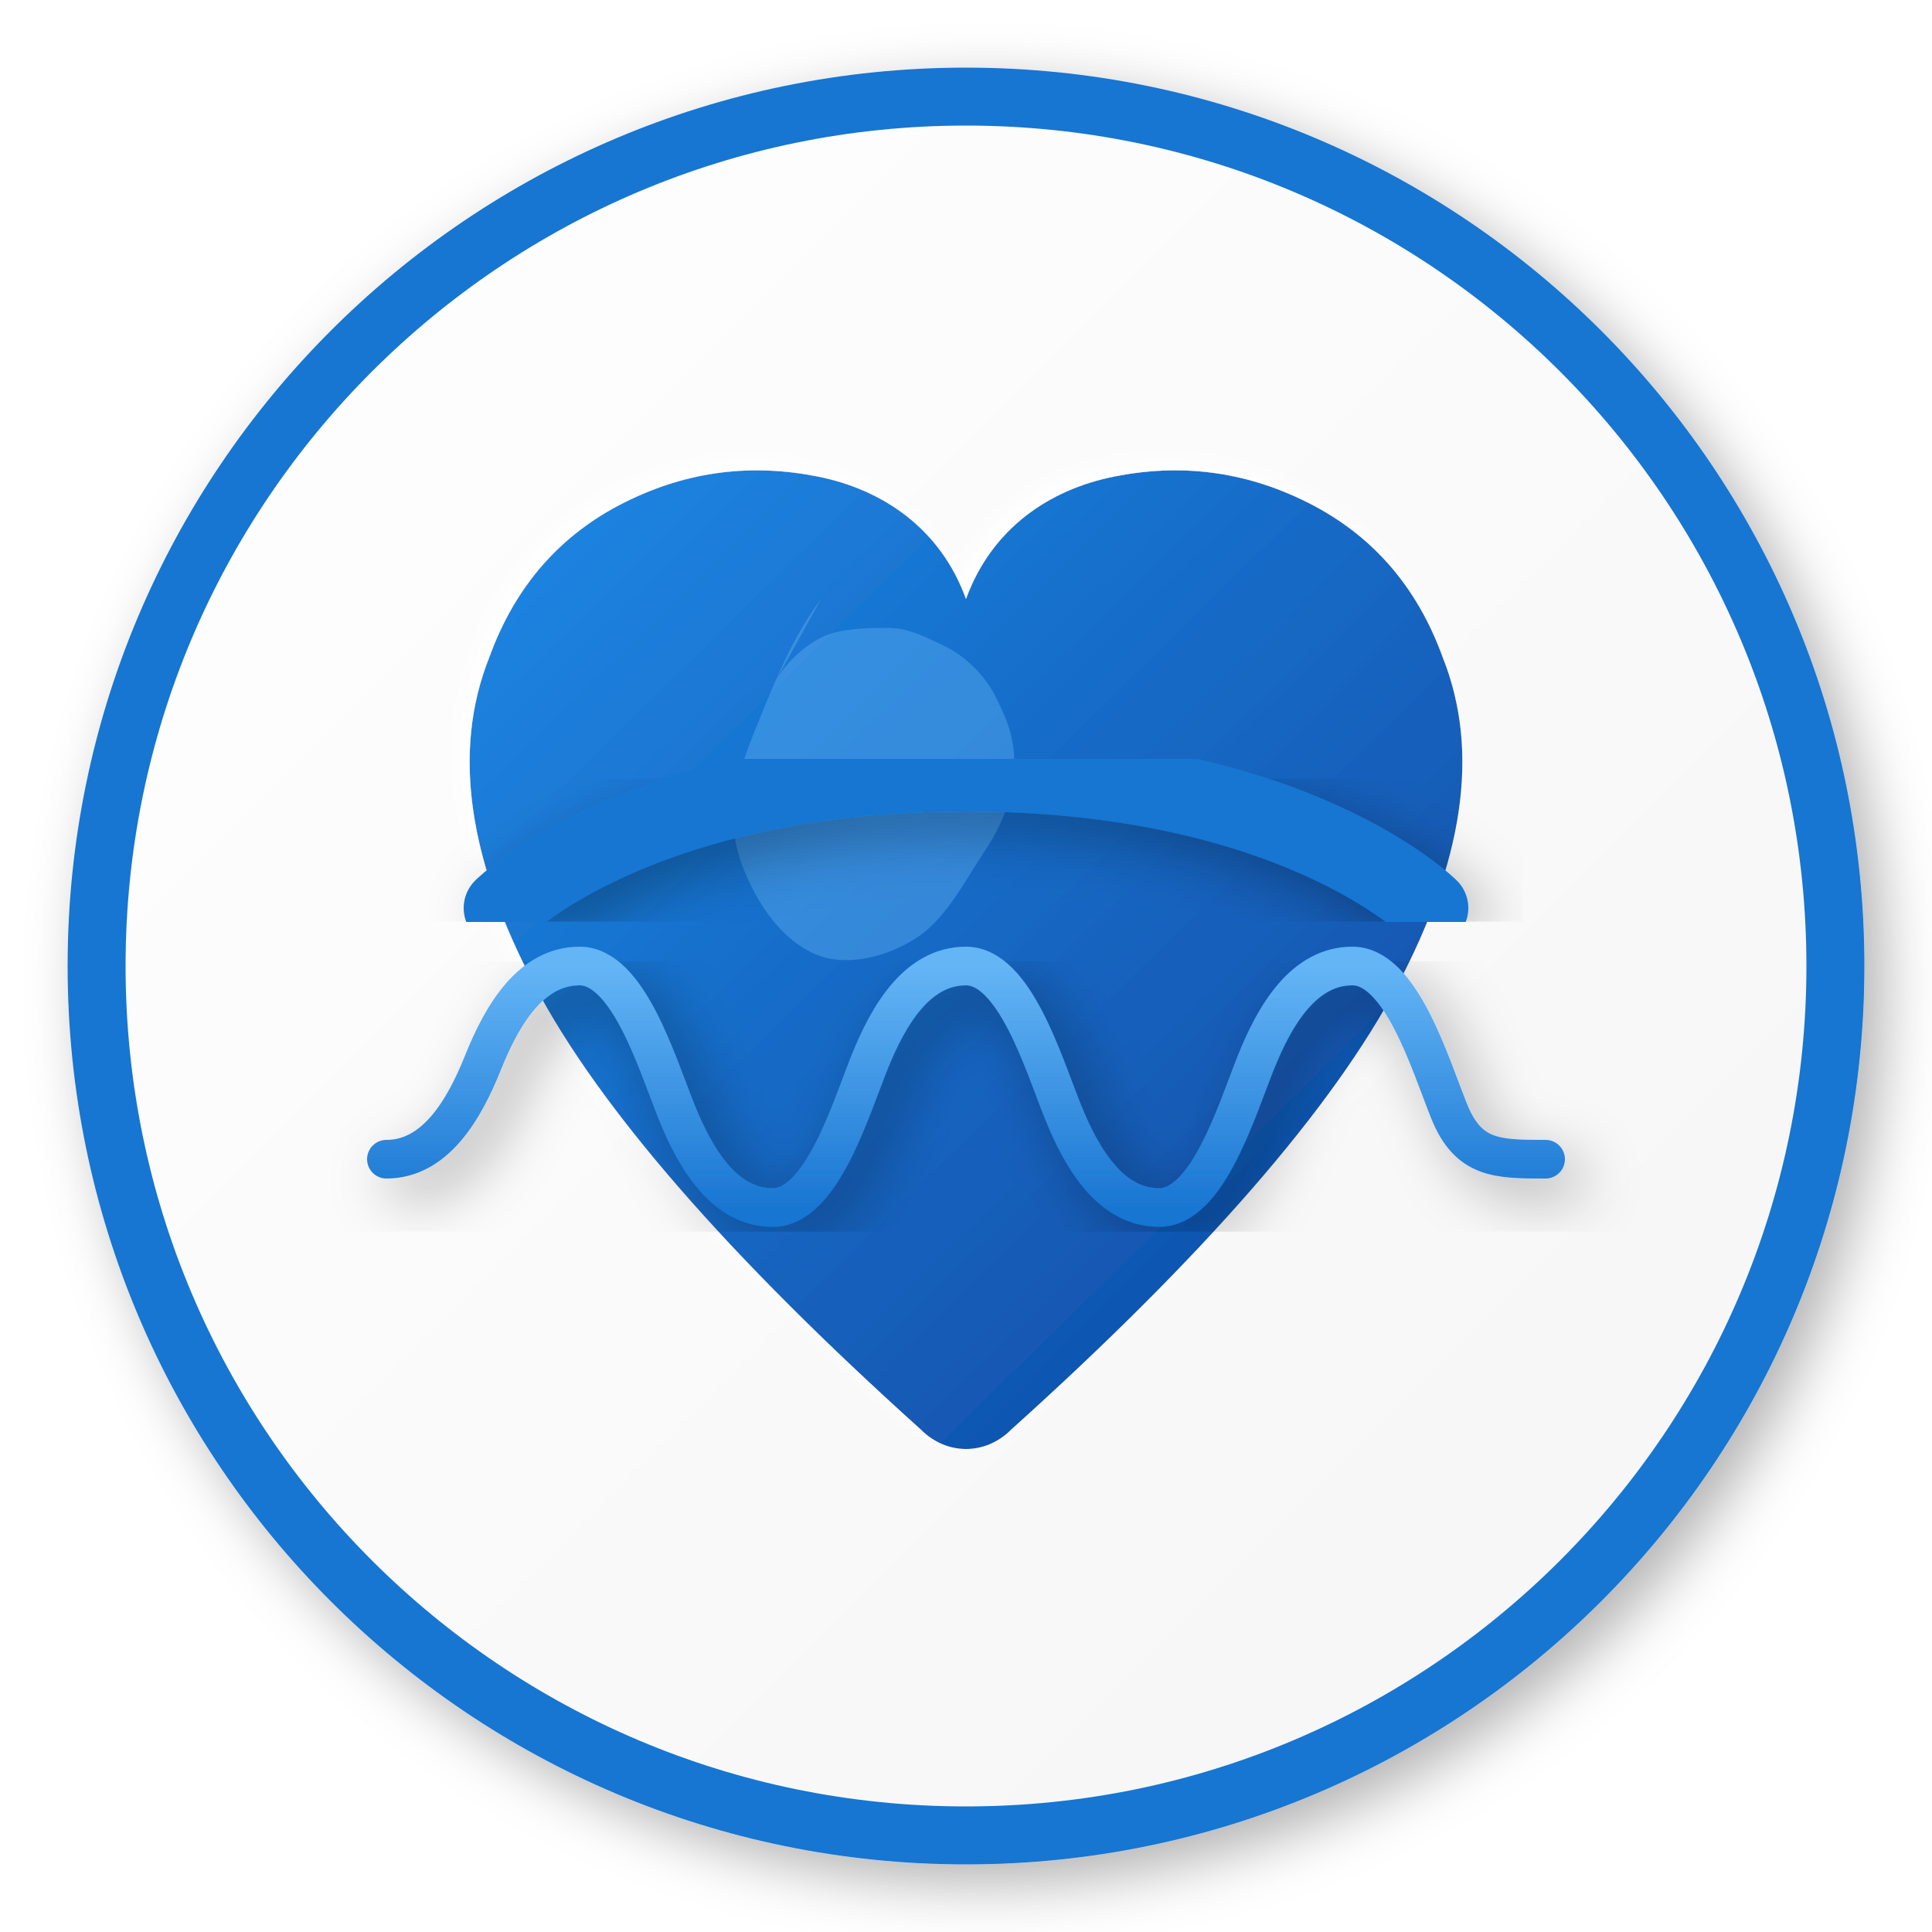
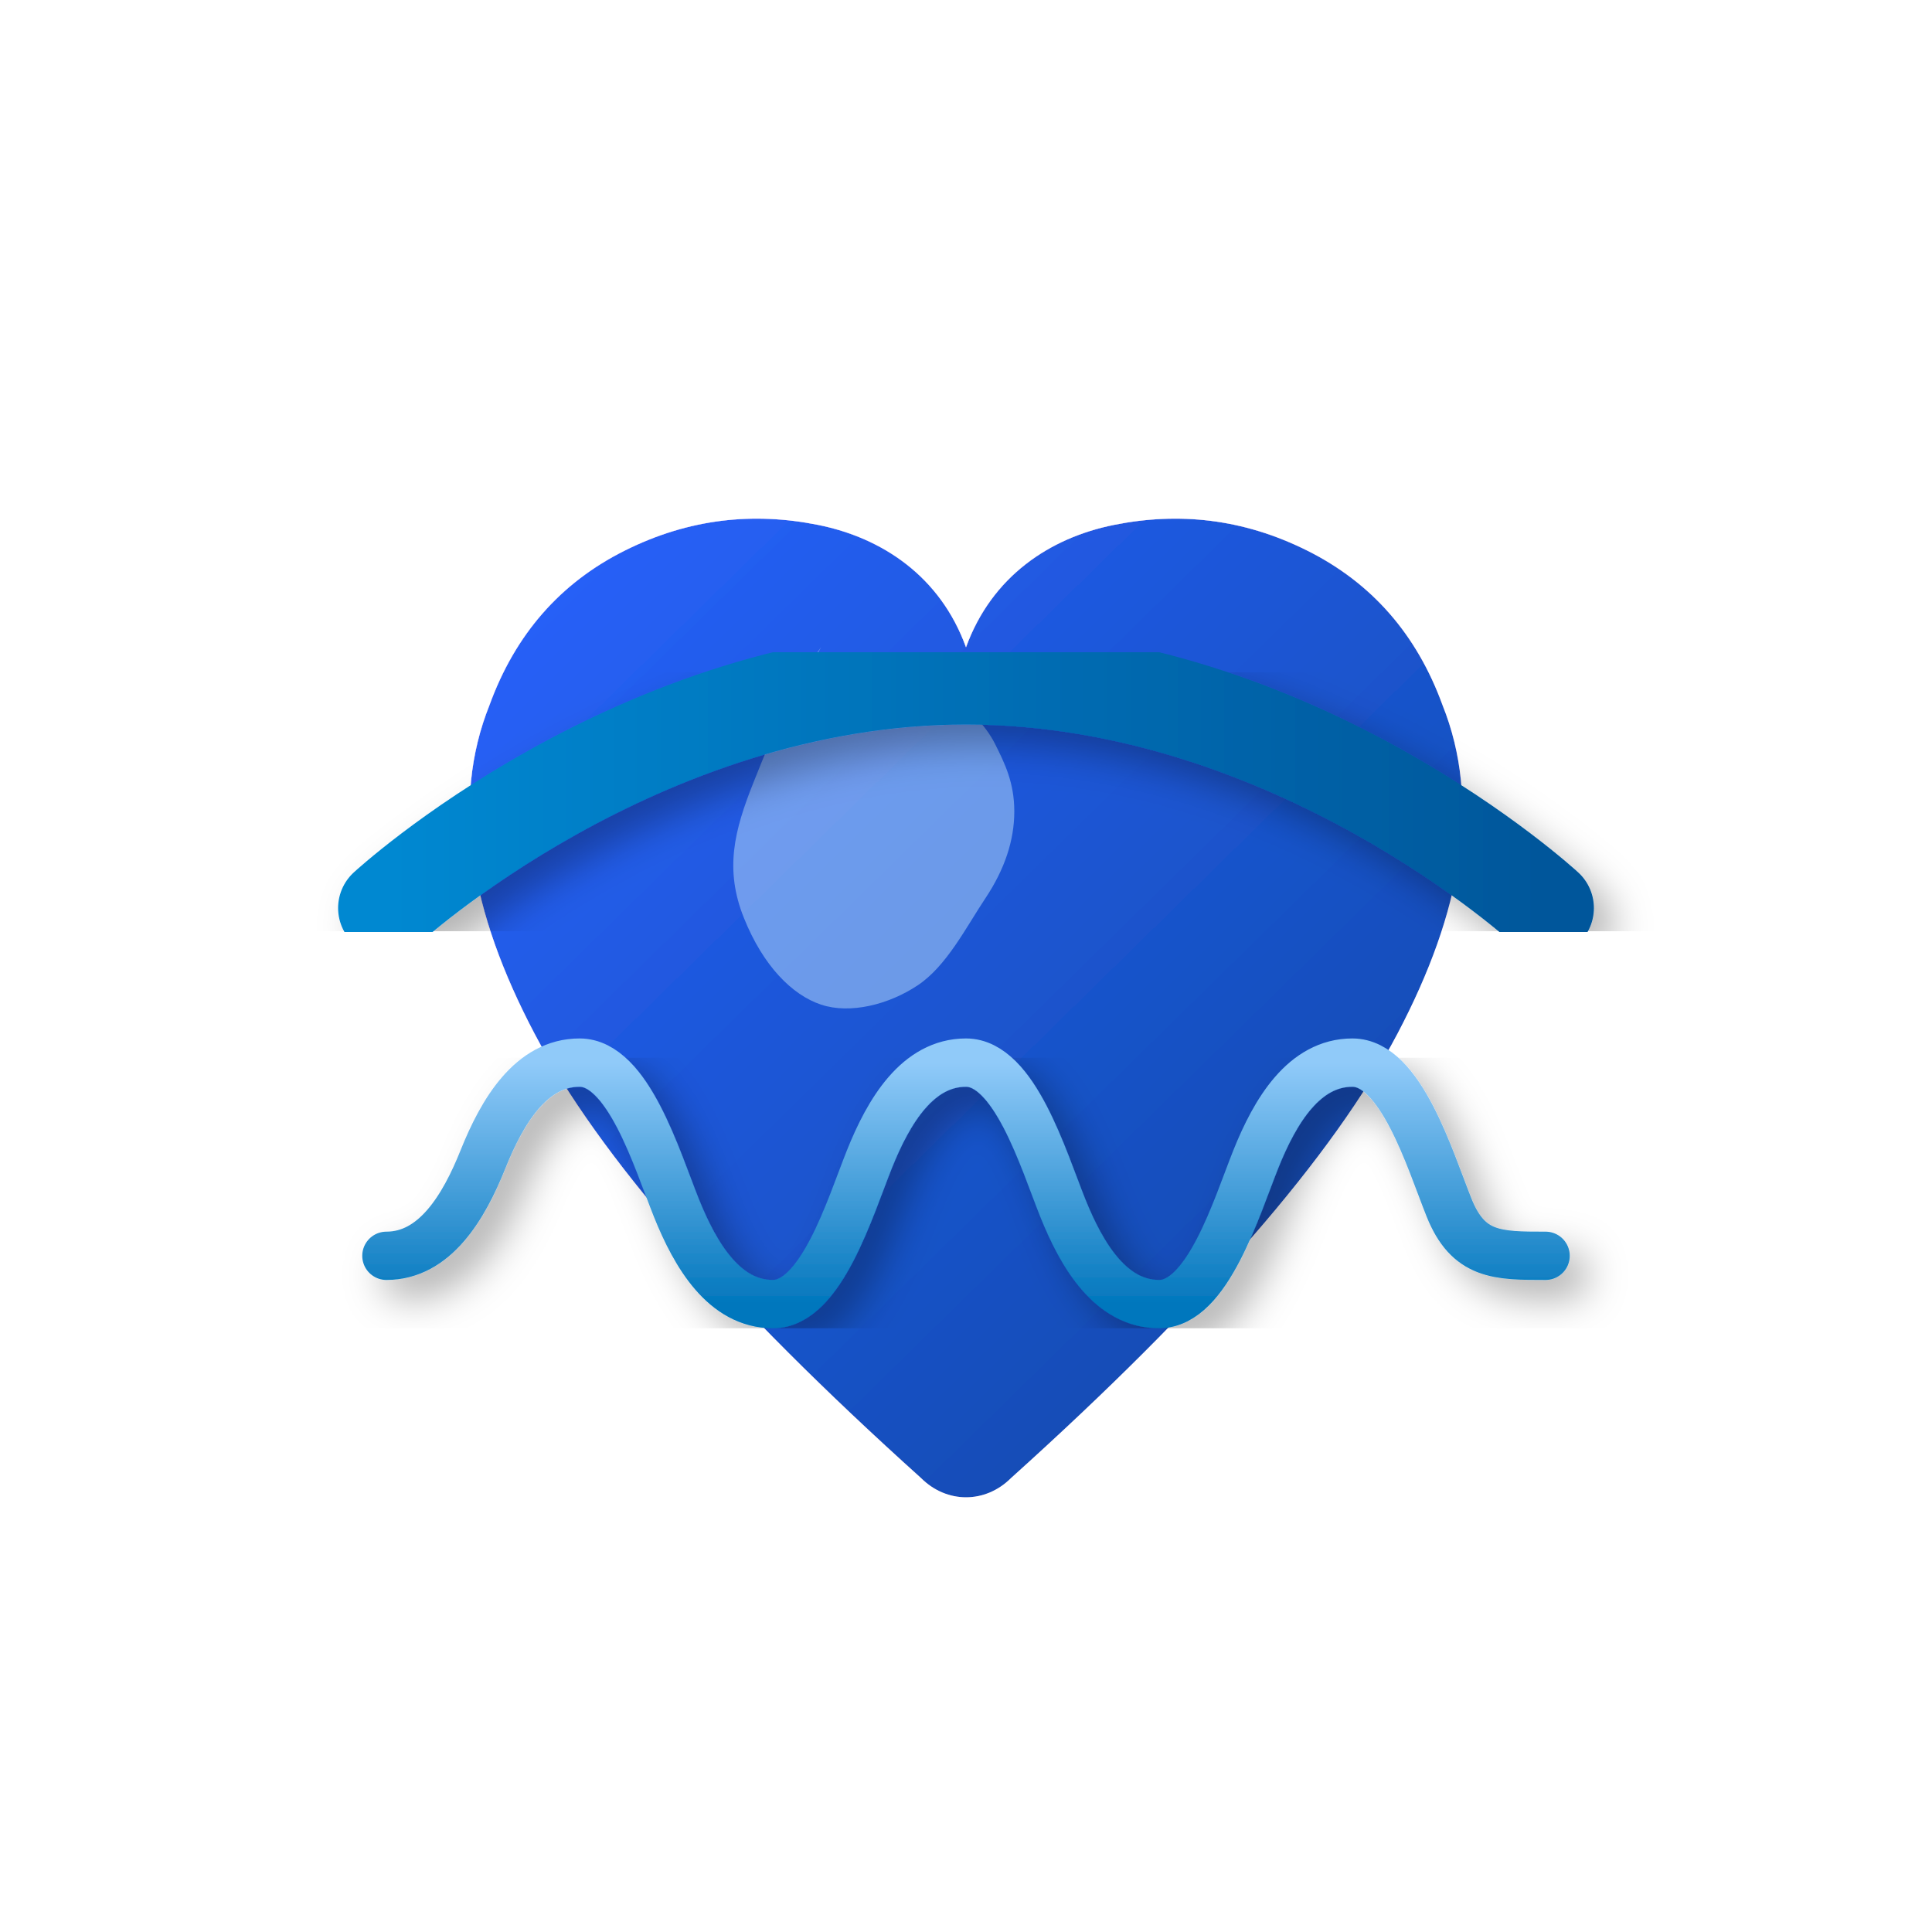
<svg xmlns="http://www.w3.org/2000/svg" width="200" height="200" viewBox="0 0 200 200">
  <defs>
    <linearGradient id="heartGradient" x1="0%" y1="0%" x2="100%" y2="100%">
-       <stop offset="0%" stop-color="#1E88E5" />
+       <stop offset="0%" stop-color="#2962FF" />
      <stop offset="100%" stop-color="#0D47A1" />
    </linearGradient>
-     <linearGradient id="circleGradient" x1="0%" y1="0%" x2="100%" y2="100%">
-       <stop offset="0%" stop-color="#FFFFFF" />
-       <stop offset="100%" stop-color="#F5F5F5" />
+     <linearGradient id="lineGradient" x1="0%" y1="0%" x2="0%" y2="100%">
+       <stop offset="0%" stop-color="#90CAF9" />
+       <stop offset="100%" stop-color="#0277BD" />
    </linearGradient>
-     <linearGradient id="lineGradient" x1="0%" y1="0%" x2="0%" y2="100%">
-       <stop offset="0%" stop-color="#64B5F6" />
-       <stop offset="100%" stop-color="#1976D2" />
+     <linearGradient id="cuffGradient" x1="0%" y1="0%" x2="100%" y2="0%">
+       <stop offset="0%" stop-color="#0288D1" />
+       <stop offset="100%" stop-color="#01579B" />
    </linearGradient>
    <filter id="shadow" x="-10%" y="-10%" width="120%" height="120%">
-       <feGaussianBlur in="SourceAlpha" stdDeviation="3" />
+       <feGaussianBlur in="SourceAlpha" stdDeviation="2" />
      <feOffset dx="2" dy="2" result="offsetblur" />
      <feComponentTransfer>
        <feFuncA type="linear" slope="0.3" />
      </feComponentTransfer>
      <feMerge>
        <feMergeNode />
        <feMergeNode in="SourceGraphic" />
      </feMerge>
    </filter>
    <filter id="highlight" x="-10%" y="-10%" width="120%" height="120%">
      <feGaussianBlur in="SourceAlpha" stdDeviation="1" />
      <feOffset dx="-1" dy="-1" result="offsetblur" />
      <feComponentTransfer>
        <feFuncA type="linear" slope="0.5" />
      </feComponentTransfer>
      <feFlood flood-color="#FFFFFF" />
      <feComposite in2="offsetblur" operator="in" />
      <feMerge>
        <feMergeNode />
        <feMergeNode in="SourceGraphic" />
      </feMerge>
    </filter>
  </defs>
-   <circle cx="100" cy="100" r="90" fill="url(#circleGradient)" stroke="#1976D2" stroke-width="6" filter="url(#shadow)" />
-   <path d="M100 150C98.333 150 96.667 149.333 95.333 148C75.333 130 62 114.667 55.333 102C48.667 89.333 46.667 78 50.667 68C53.333 60.667 58 55.333 64.667 52C71.333 48.667 78 48 84.667 49.333C91.333 50.667 97.333 54.667 100 62C102.667 54.667 108.667 50.667 115.333 49.333C122 48 128.667 48.667 135.333 52C142 55.333 146.667 60.667 149.333 68C153.333 78 151.333 89.333 144.667 102C138 114.667 124.667 130 104.667 148C103.333 149.333 101.667 150 100 150Z" fill="url(#heartGradient)" filter="url(#highlight)" />
-   <path d="M85 62C82 66 80 71 78 76C76 81 75 85 77 90C79 95 82 98 85 99C88 100 92 99 95 97C98 95 100 91 102 88C104 85 105 82 105 79C105 76 104 74 103 72C102 70 100 68 98 67C96 66 94 65 92 65C90 65 87 65 85 66C83 67 81 69 80 71" fill="#64B5F6" opacity="0.4" />
-   <path d="M52 94C52 94 66 80 100 80C134 80 148 94 148 94" fill="none" stroke="#1976D2" stroke-width="8" stroke-linecap="round" filter="url(#shadow)" />
-   <path d="M40 120C45 120 48 115 50 110C52 105 55 100 60 100C65 100 68 110 70 115C72 120 75 125 80 125C85 125 88 115 90 110C92 105 95 100 100 100C105 100 108 110 110 115C112 120 115 125 120 125C125 125 128 115 130 110C132 105 135 100 140 100C145 100 148 110 150 115C152 120 155 120 160 120" fill="none" stroke="url(#lineGradient)" stroke-width="4" stroke-linecap="round" filter="url(#shadow)" />
+   <path d="M100 155C98.333 155 96.667 154.333 95.333 153C75.333 135 62 119.667 55.333 107C48.667 94.333 46.667 83 50.667 73C53.333 65.667 58 60.333 64.667 57C71.333 53.667 78 53 84.667 54.333C91.333 55.667 97.333 59.667 100 67C102.667 59.667 108.667 55.667 115.333 54.333C122 53 128.667 53.667 135.333 57C142 60.333 146.667 65.667 149.333 73C153.333 83 151.333 94.333 144.667 107C138 119.667 124.667 135 104.667 153C103.333 154.333 101.667 155 100 155Z" fill="url(#heartGradient)" filter="url(#highlight)" />
+   <path d="M85 67C82 71 80 76 78 81C76 86 75 90 77 95C79 100 82 103 85 104C88 105 92 104 95 102C98 100 100 96 102 93C104 90 105 87 105 84C105 81 104 79 103 77C102 75 100 73 98 72C96 71 94 70 92 70C90 70 87 70 85 71C83 72 81 74 80 76" fill="#BBDEFB" opacity="0.5" />
+   <path d="M40 94C40 94 66 70 100 70C134 70 160 94 160 94" fill="none" stroke="url(#cuffGradient)" stroke-width="10" stroke-linecap="round" filter="url(#shadow)" />
+   <path d="M40 130C45 130 48 125 50 120C52 115 55 110 60 110C65 110 68 120 70 125C72 130 75 135 80 135C85 135 88 125 90 120C92 115 95 110 100 110C105 110 108 120 110 125C112 130 115 135 120 135C125 135 128 125 130 120C132 115 135 110 140 110C145 110 148 120 150 125C152 130 155 130 160 130" fill="none" stroke="url(#lineGradient)" stroke-width="5" stroke-linecap="round" filter="url(#shadow)" />
</svg>
